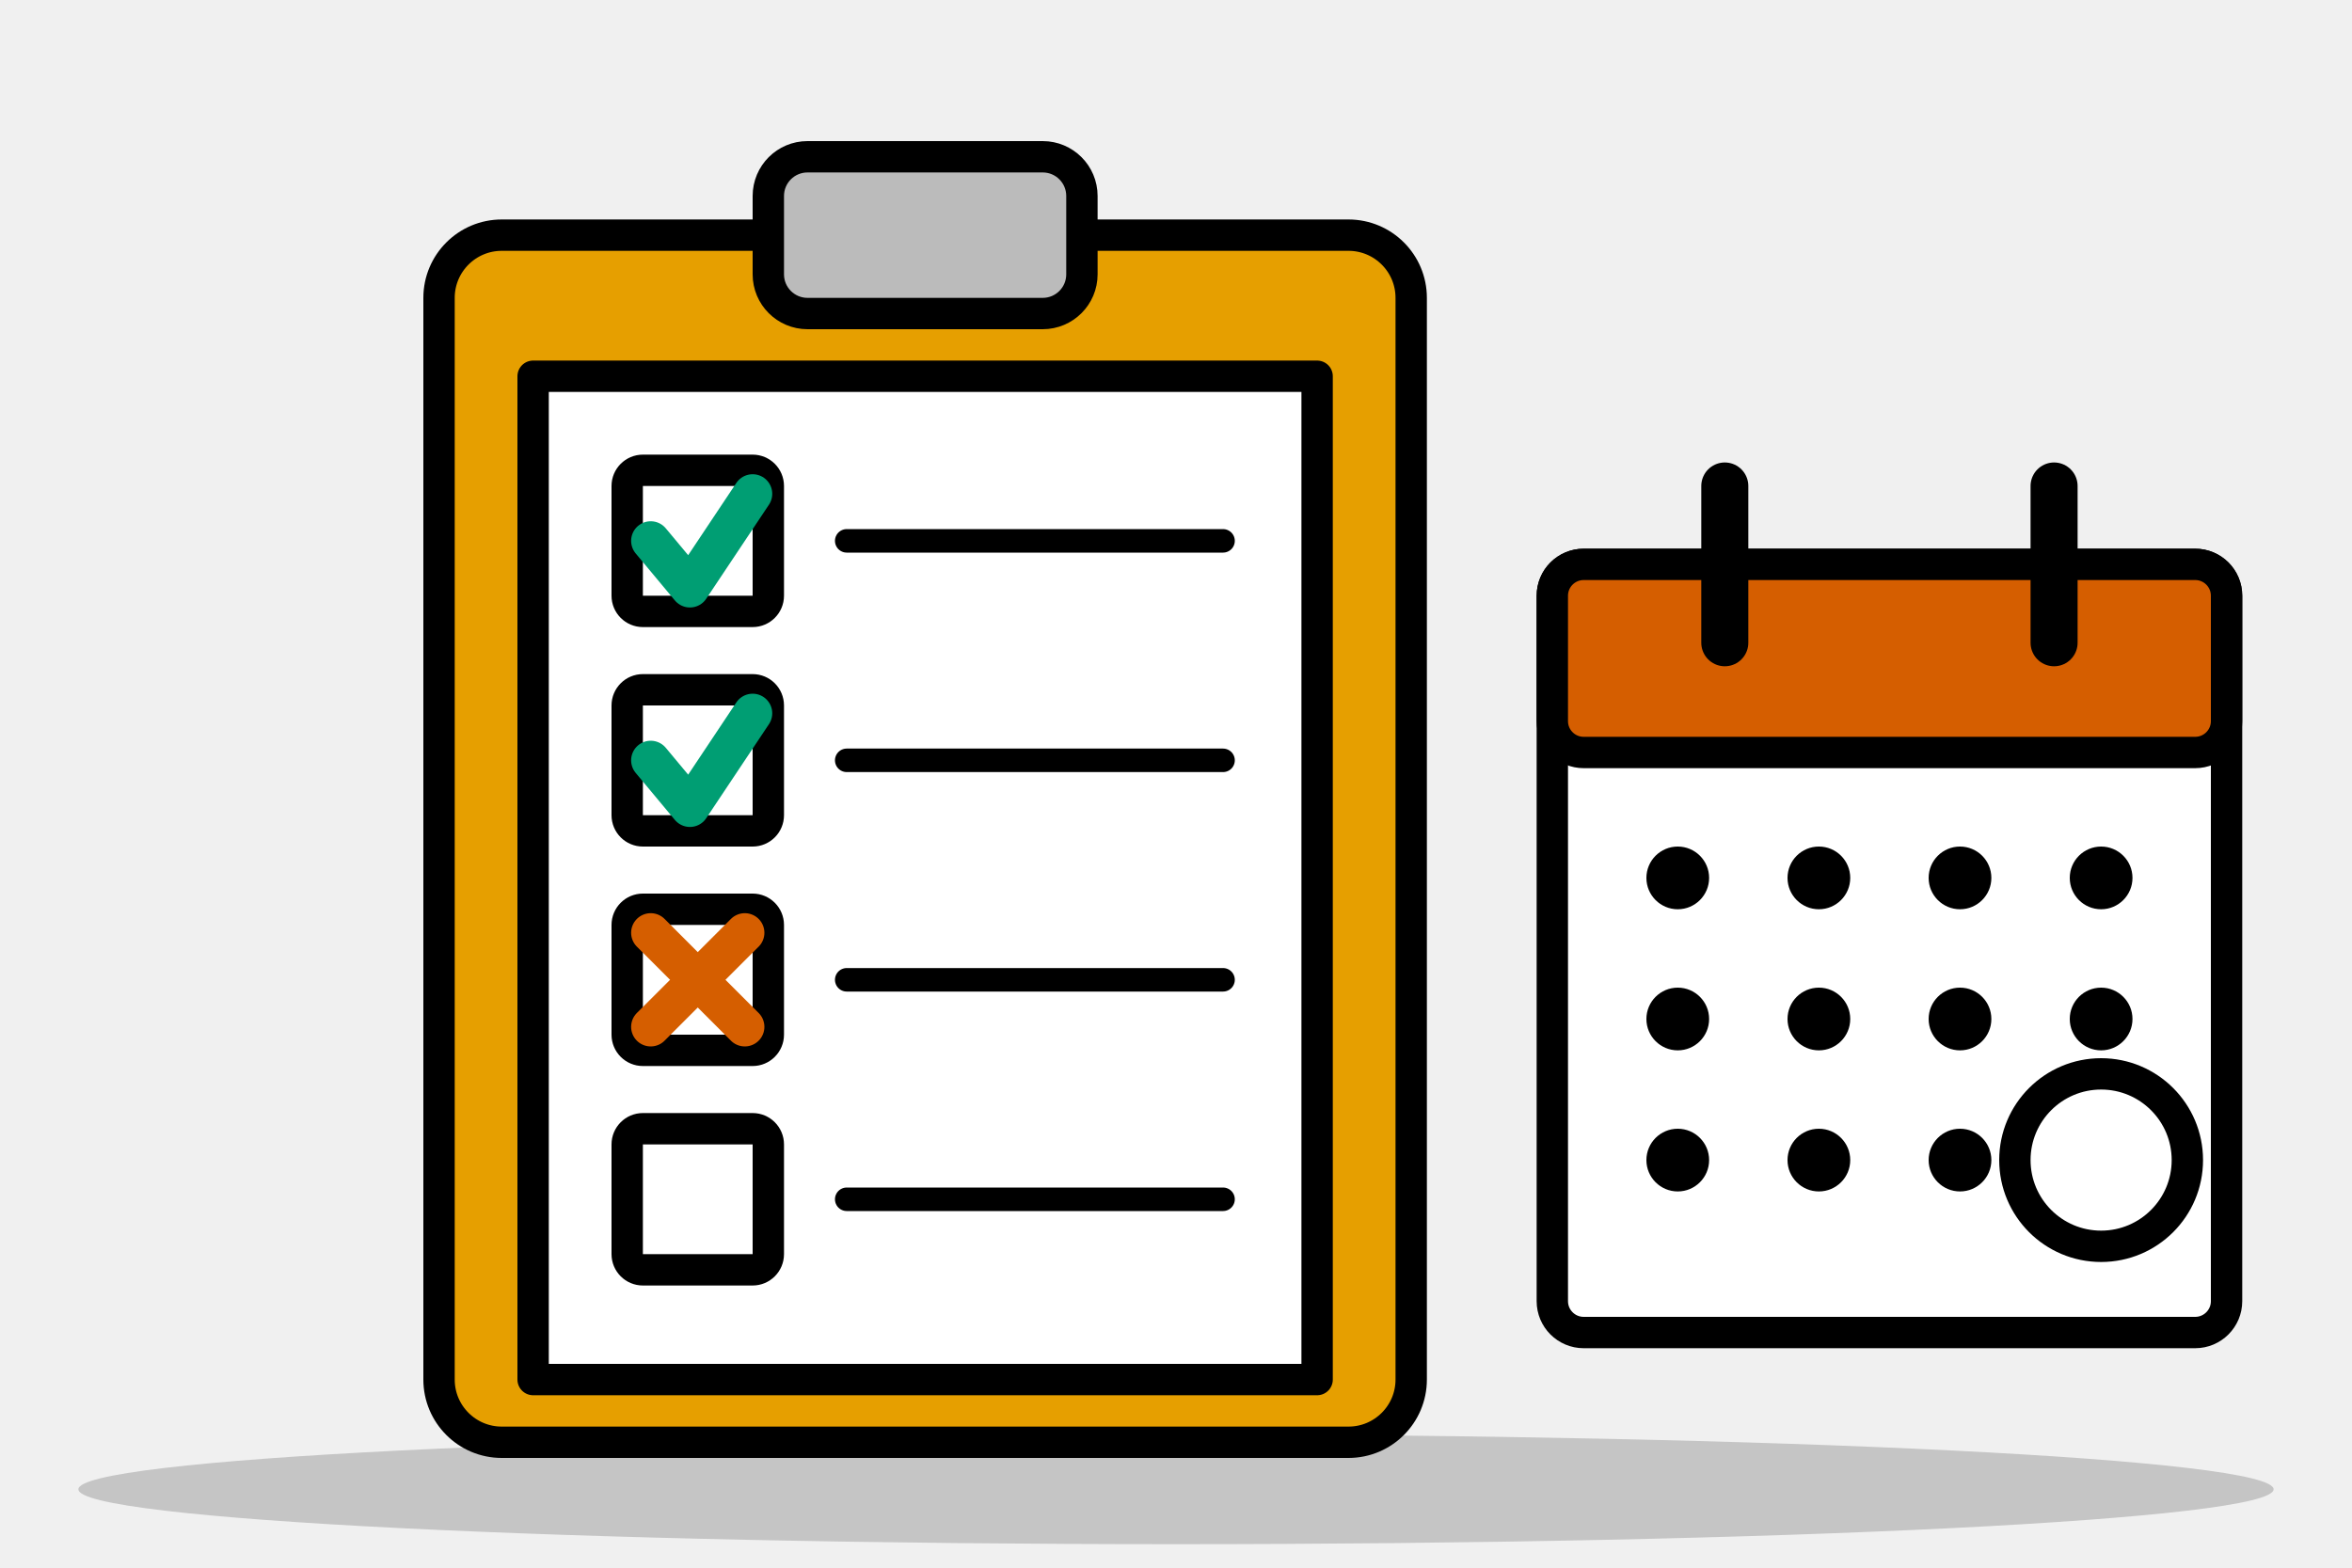
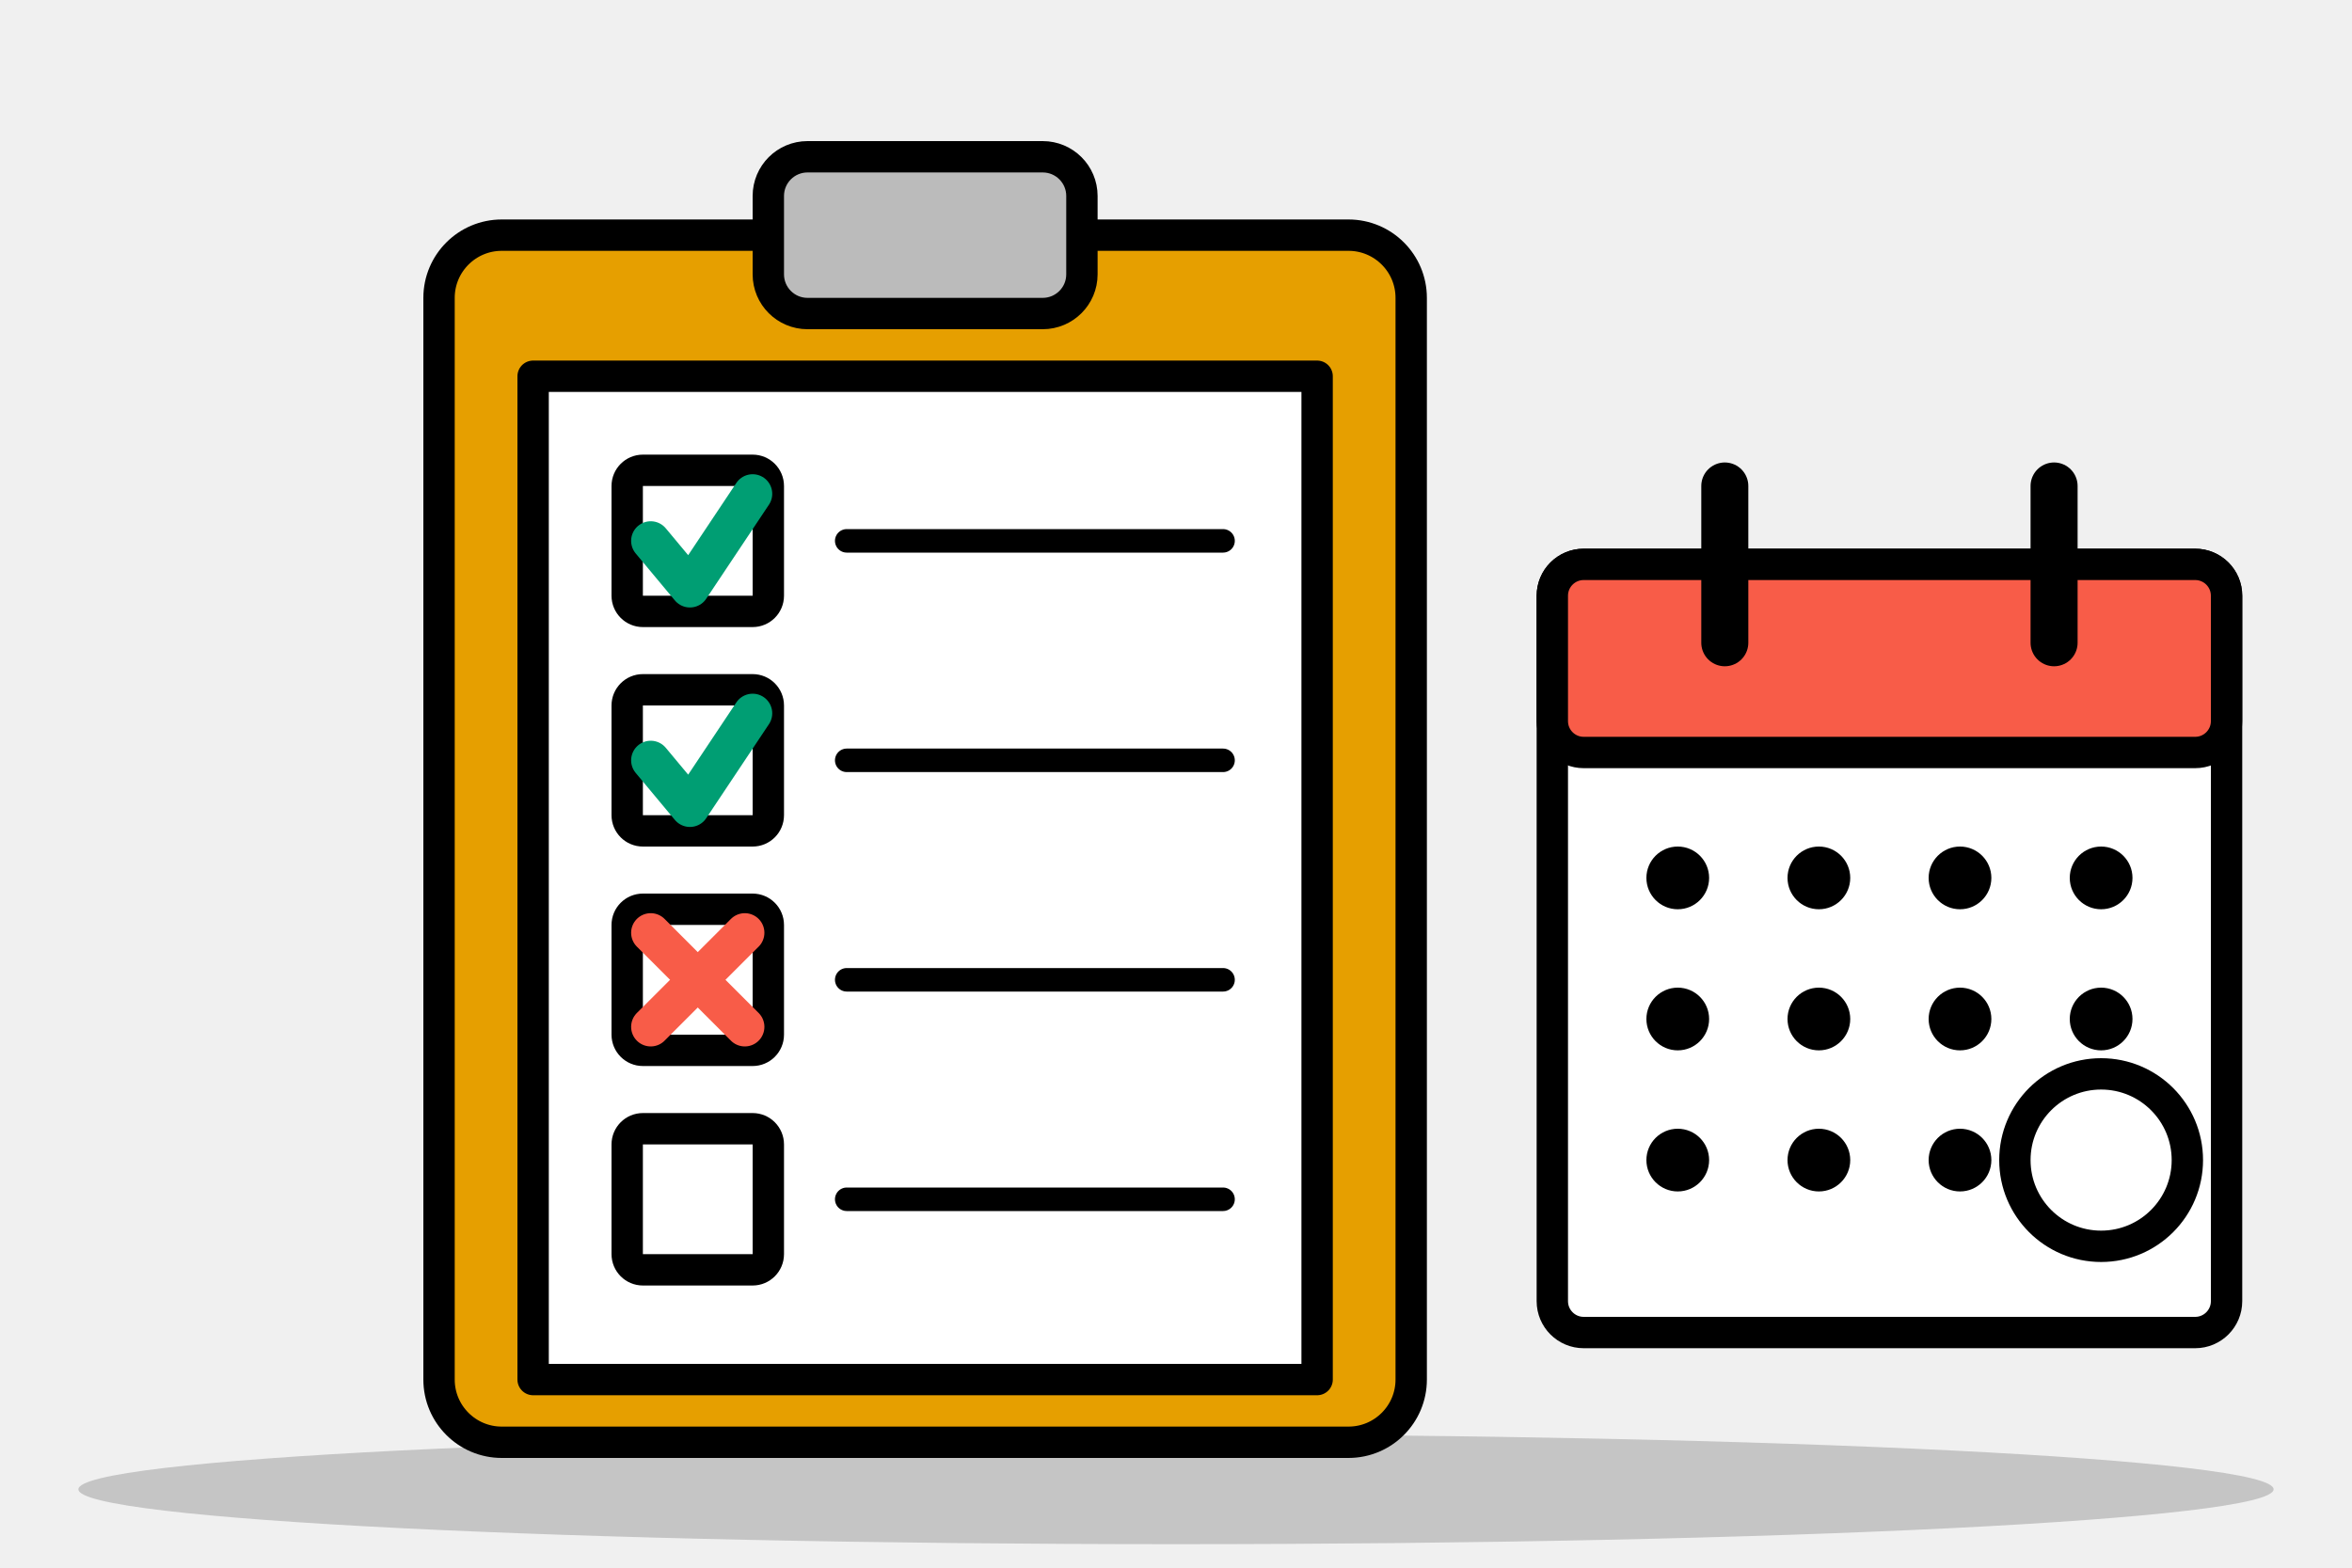
<svg xmlns="http://www.w3.org/2000/svg" viewBox="0 0 300 200">
  <ellipse cx="150" cy="190" rx="140" ry="7" fill="#000" opacity=".18" />
  <g stroke="#000" stroke-width="4" stroke-linejoin="round" stroke-linecap="round">
    <rect x="56" y="30" width="124" height="154" rx="8" fill="#E69F00" />
    <rect x="68" y="48" width="100" height="128" rx="0" fill="#FFFFFF" />
    <rect x="98" y="20" width="40" height="20" rx="5" fill="#BBBBBB" />
    <rect x="80" y="60" width="18" height="18" rx="2" fill="#FFFFFF" />
    <line x1="108" y1="69" x2="156" y2="69" stroke="#000" stroke-width="3" />
    <rect x="80" y="88" width="18" height="18" rx="2" fill="#FFFFFF" />
    <line x1="108" y1="97" x2="156" y2="97" stroke="#000" stroke-width="3" />
    <rect x="80" y="116" width="18" height="18" rx="2" fill="#FFFFFF" />
    <line x1="108" y1="125" x2="156" y2="125" stroke="#000" stroke-width="3" />
    <rect x="80" y="144" width="18" height="18" rx="2" fill="#FFFFFF" />
    <line x1="108" y1="153" x2="156" y2="153" stroke="#000" stroke-width="3" />
    <path d="M83 69 L88 75 L96 63" fill="none" stroke="#009E73" stroke-width="5" />
    <path d="M83 97 L88 103 L96 91" fill="none" stroke="#009E73" stroke-width="5" />
-     <line x1="83" y1="119" x2="95" y2="131" stroke="#D55E00" stroke-width="5" />
-     <line x1="95" y1="119" x2="83" y2="131" stroke="#D55E00" stroke-width="5" />
+     <line x1="83" y1="119" x2="95" y2="131" stroke="#F85C48" stroke-width="5" />
+     <line x1="95" y1="119" x2="83" y2="131" stroke="#F85C48" stroke-width="5" />
    <rect x="198" y="72" width="86" height="98" rx="4" fill="#FFFFFF" />
-     <rect x="198" y="72" width="86" height="24" rx="4" fill="#D55E00" />
+     <rect x="198" y="72" width="86" height="24" rx="4" fill="#F85C48" />
    <line x1="220" y1="62" x2="220" y2="82" stroke="#000" stroke-width="6" />
    <line x1="262" y1="62" x2="262" y2="82" stroke="#000" stroke-width="6" />
    <circle cx="214" cy="112" r="4" fill="#000" stroke="none" />
    <circle cx="232" cy="112" r="4" fill="#000" stroke="none" />
    <circle cx="250" cy="112" r="4" fill="#000" stroke="none" />
    <circle cx="268" cy="112" r="4" fill="#000" stroke="none" />
    <circle cx="214" cy="130" r="4" fill="#000" stroke="none" />
    <circle cx="232" cy="130" r="4" fill="#000" stroke="none" />
    <circle cx="250" cy="130" r="4" fill="#000" stroke="none" />
    <circle cx="268" cy="130" r="4" fill="#000" stroke="none" />
    <circle cx="214" cy="148" r="4" fill="#000" stroke="none" />
    <circle cx="232" cy="148" r="4" fill="#000" stroke="none" />
    <circle cx="250" cy="148" r="4" fill="#000" stroke="none" />
    <circle cx="268" cy="148" r="11" fill="none" />
  </g>
</svg>
